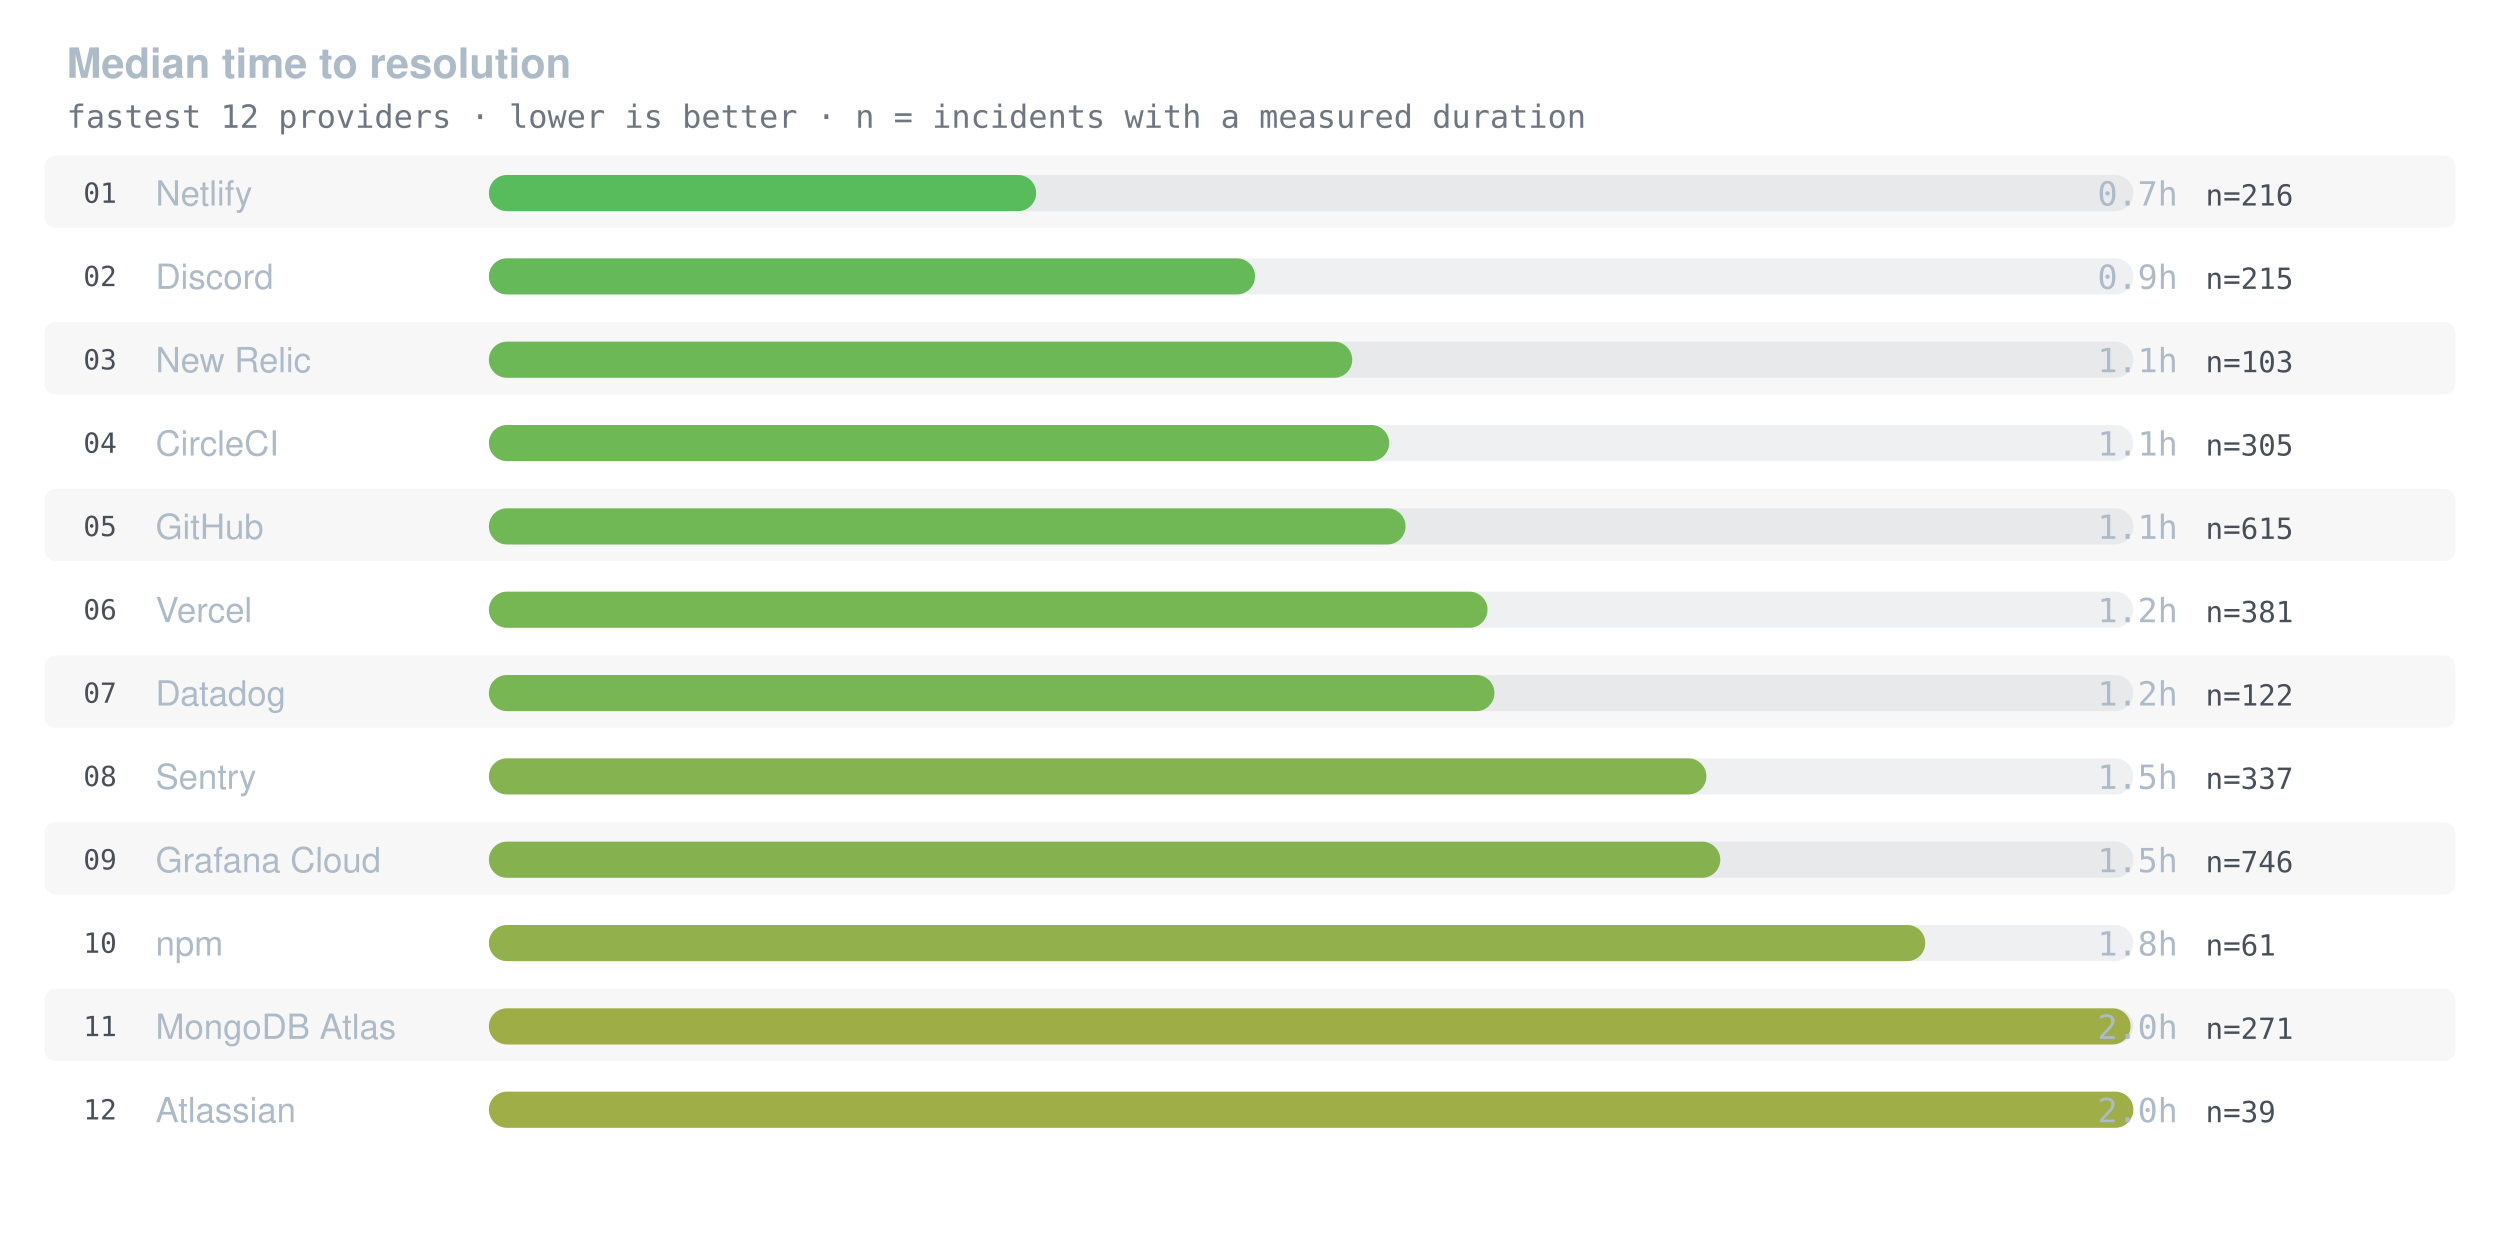
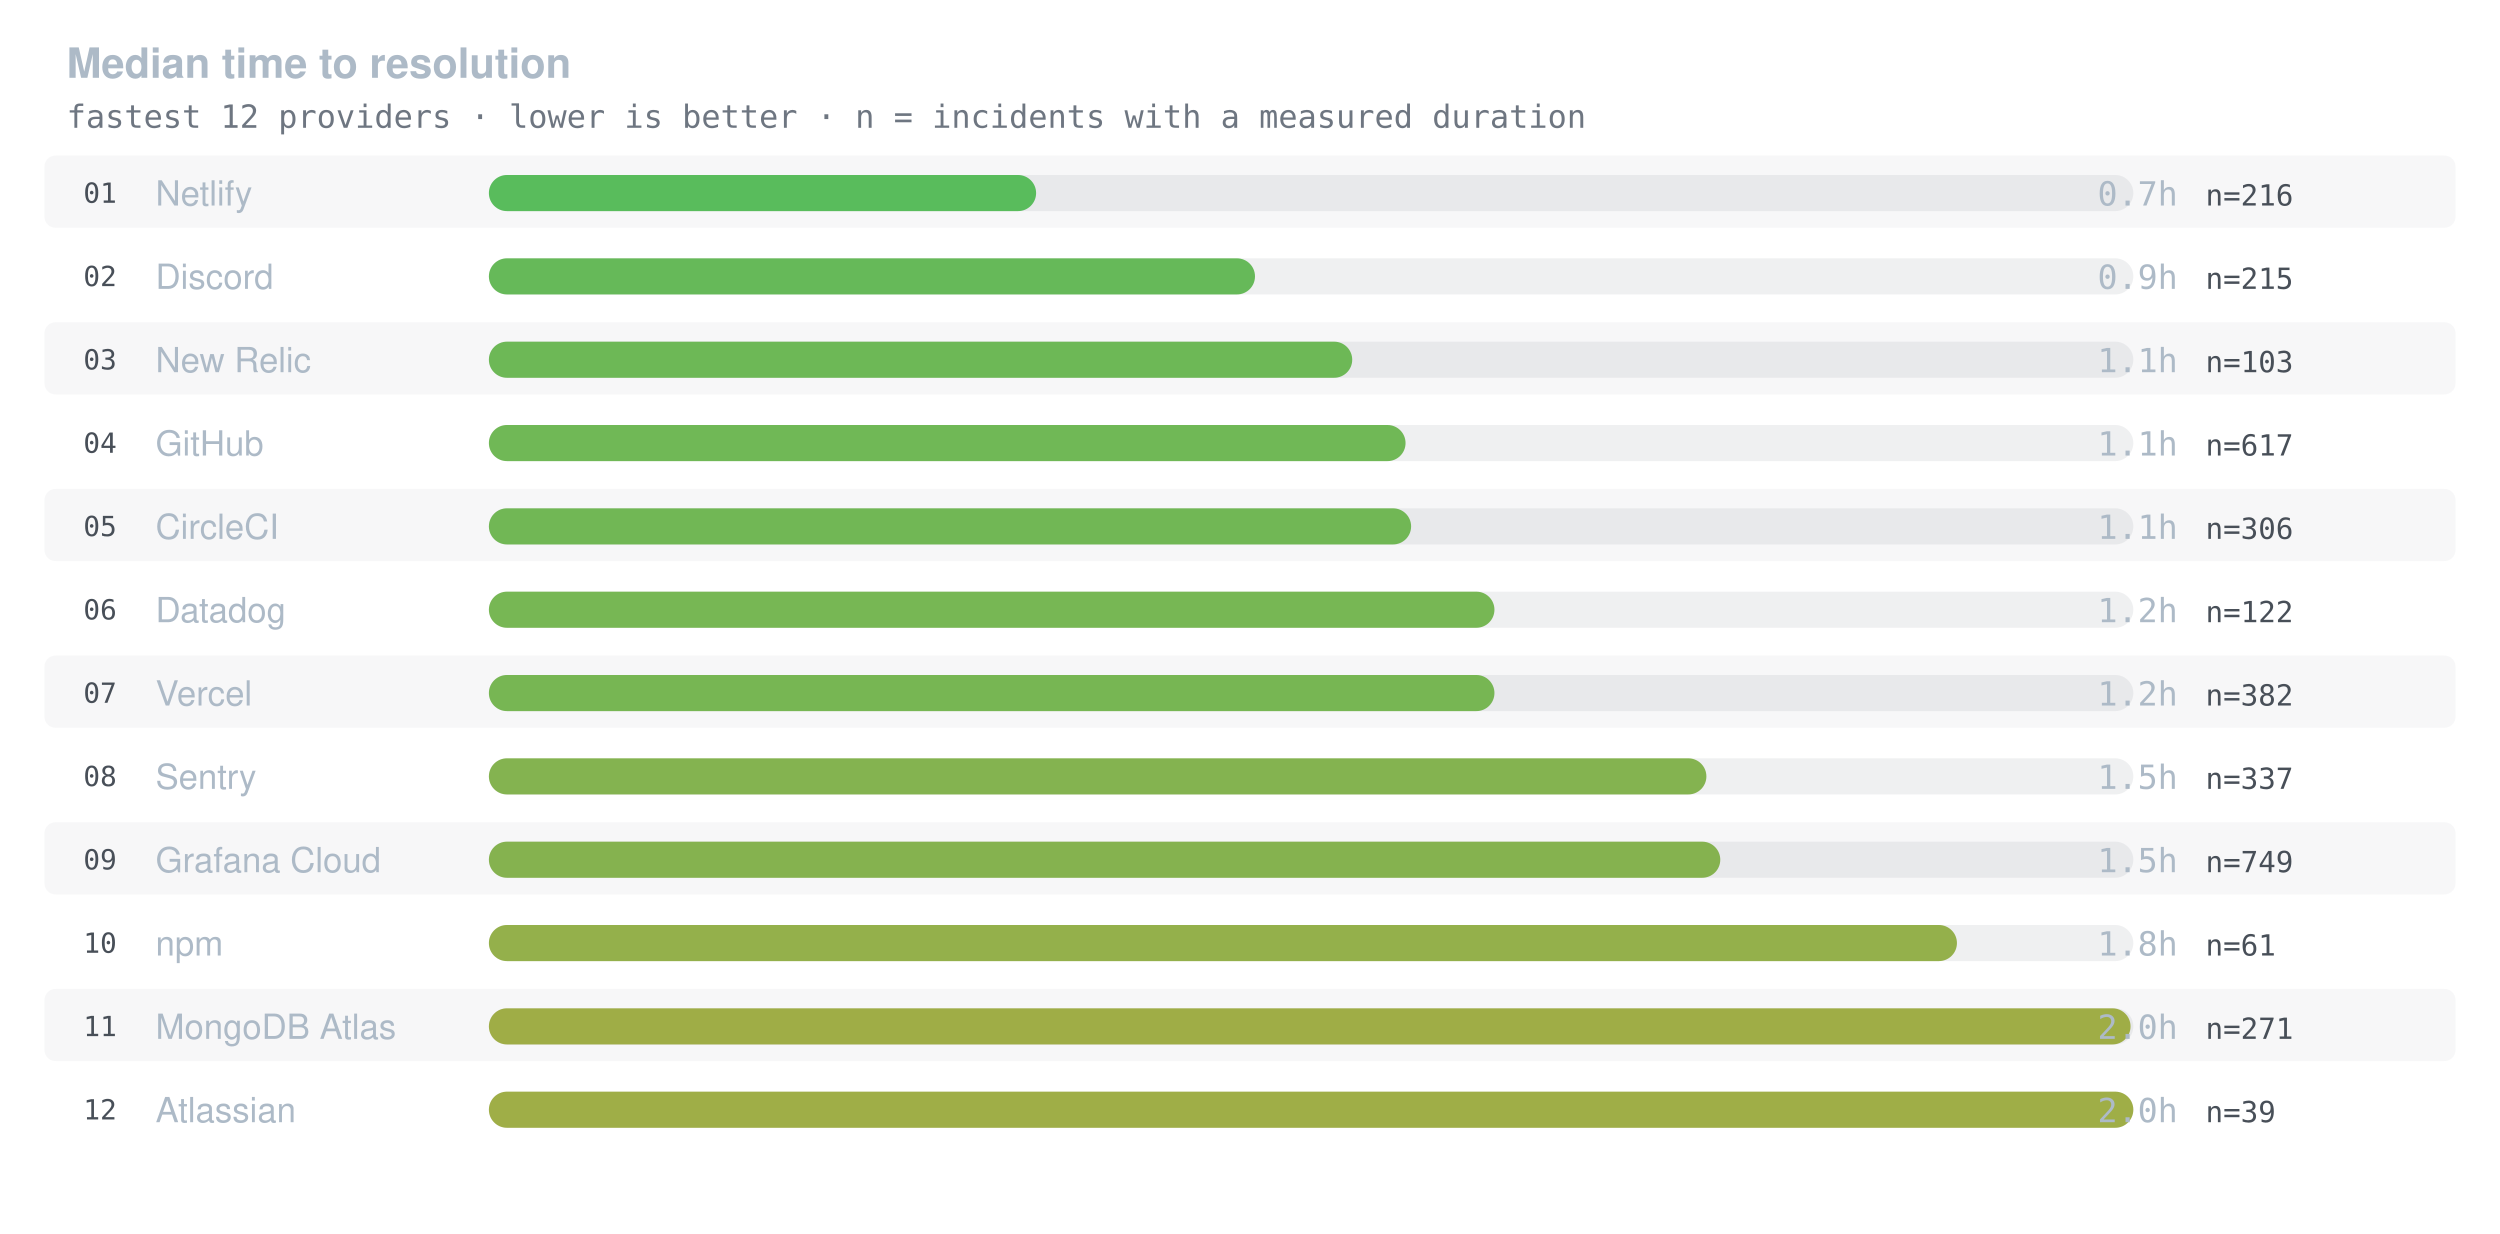
<svg xmlns="http://www.w3.org/2000/svg" viewBox="0 0 900 444" width="900" height="444" role="img">
  <text x="24" y="28" fill="#adbac7" font-size="15" font-family="-apple-system,BlinkMacSystemFont,Segoe UI,Helvetica,Arial,sans-serif" font-weight="600">Median time to resolution</text>
  <text x="24" y="46" fill="#6e7681" font-size="11.5" font-family="ui-monospace,SFMono-Regular,Menlo,Consolas,monospace">fastest 12 providers · lower is better · n = incidents with a measured duration</text>
  <rect x="16" y="56" width="868" height="26" rx="4" fill="#6e7681" opacity="0.055" />
  <text x="30" y="73" fill="#484f58" font-size="10" font-family="ui-monospace,SFMono-Regular,Menlo,Consolas,monospace">01</text>
  <text x="56" y="74" fill="#adbac7" font-size="12.5" font-family="-apple-system,BlinkMacSystemFont,Segoe UI,Helvetica,Arial,sans-serif">Netlify</text>
  <rect x="176" y="63" width="592" height="13" rx="6.5" fill="#6e7681" opacity="0.11" />
  <rect x="176" y="63" width="197.0" height="13" rx="6.5" fill="#49b74d" opacity="0.9" />
  <text x="784" y="74" fill="#adbac7" font-size="12" font-family="ui-monospace,SFMono-Regular,Menlo,Consolas,monospace" text-anchor="end">0.7h</text>
  <text x="794" y="74" fill="#484f58" font-size="10.5" font-family="ui-monospace,SFMono-Regular,Menlo,Consolas,monospace">n=216</text>
  <text x="30" y="103" fill="#484f58" font-size="10" font-family="ui-monospace,SFMono-Regular,Menlo,Consolas,monospace">02</text>
  <text x="56" y="104" fill="#adbac7" font-size="12.5" font-family="-apple-system,BlinkMacSystemFont,Segoe UI,Helvetica,Arial,sans-serif">Discord</text>
  <rect x="176" y="93" width="592" height="13" rx="6.5" fill="#6e7681" opacity="0.11" />
  <rect x="176" y="93" width="275.8" height="13" rx="6.5" fill="#58b348" opacity="0.9" />
  <text x="784" y="104" fill="#adbac7" font-size="12" font-family="ui-monospace,SFMono-Regular,Menlo,Consolas,monospace" text-anchor="end">0.9h</text>
  <text x="794" y="104" fill="#484f58" font-size="10.5" font-family="ui-monospace,SFMono-Regular,Menlo,Consolas,monospace">n=215</text>
  <rect x="16" y="116" width="868" height="26" rx="4" fill="#6e7681" opacity="0.055" />
  <text x="30" y="133" fill="#484f58" font-size="10" font-family="ui-monospace,SFMono-Regular,Menlo,Consolas,monospace">03</text>
  <text x="56" y="134" fill="#adbac7" font-size="12.5" font-family="-apple-system,BlinkMacSystemFont,Segoe UI,Helvetica,Arial,sans-serif">New Relic</text>
  <rect x="176" y="123" width="592" height="13" rx="6.5" fill="#6e7681" opacity="0.11" />
  <rect x="176" y="123" width="310.8" height="13" rx="6.5" fill="#5fb246" opacity="0.9" />
  <text x="784" y="134" fill="#adbac7" font-size="12" font-family="ui-monospace,SFMono-Regular,Menlo,Consolas,monospace" text-anchor="end">1.1h</text>
  <text x="794" y="134" fill="#484f58" font-size="10.5" font-family="ui-monospace,SFMono-Regular,Menlo,Consolas,monospace">n=103</text>
  <text x="30" y="163" fill="#484f58" font-size="10" font-family="ui-monospace,SFMono-Regular,Menlo,Consolas,monospace">04</text>
-   <text x="56" y="164" fill="#adbac7" font-size="12.5" font-family="-apple-system,BlinkMacSystemFont,Segoe UI,Helvetica,Arial,sans-serif">CircleCI</text>
+   <text x="56" y="164" fill="#adbac7" font-size="12.5" font-family="-apple-system,BlinkMacSystemFont,Segoe UI,Helvetica,Arial,sans-serif">GitHub</text>
  <rect x="176" y="153" width="592" height="13" rx="6.5" fill="#6e7681" opacity="0.11" />
-   <rect x="176" y="153" width="324.1" height="13" rx="6.5" fill="#62b145" opacity="0.9" />
+   <rect x="176" y="153" width="330.0" height="13" rx="6.5" fill="#63b145" opacity="0.9" />
  <text x="784" y="164" fill="#adbac7" font-size="12" font-family="ui-monospace,SFMono-Regular,Menlo,Consolas,monospace" text-anchor="end">1.1h</text>
-   <text x="794" y="164" fill="#484f58" font-size="10.5" font-family="ui-monospace,SFMono-Regular,Menlo,Consolas,monospace">n=305</text>
+   <text x="794" y="164" fill="#484f58" font-size="10.5" font-family="ui-monospace,SFMono-Regular,Menlo,Consolas,monospace">n=617</text>
  <rect x="16" y="176" width="868" height="26" rx="4" fill="#6e7681" opacity="0.055" />
  <text x="30" y="193" fill="#484f58" font-size="10" font-family="ui-monospace,SFMono-Regular,Menlo,Consolas,monospace">05</text>
-   <text x="56" y="194" fill="#adbac7" font-size="12.5" font-family="-apple-system,BlinkMacSystemFont,Segoe UI,Helvetica,Arial,sans-serif">GitHub</text>
+   <text x="56" y="194" fill="#adbac7" font-size="12.5" font-family="-apple-system,BlinkMacSystemFont,Segoe UI,Helvetica,Arial,sans-serif">CircleCI</text>
  <rect x="176" y="183" width="592" height="13" rx="6.5" fill="#6e7681" opacity="0.11" />
-   <rect x="176" y="183" width="330.0" height="13" rx="6.5" fill="#63b145" opacity="0.9" />
+   <rect x="176" y="183" width="332.0" height="13" rx="6.5" fill="#64b145" opacity="0.9" />
  <text x="784" y="194" fill="#adbac7" font-size="12" font-family="ui-monospace,SFMono-Regular,Menlo,Consolas,monospace" text-anchor="end">1.1h</text>
-   <text x="794" y="194" fill="#484f58" font-size="10.5" font-family="ui-monospace,SFMono-Regular,Menlo,Consolas,monospace">n=615</text>
+   <text x="794" y="194" fill="#484f58" font-size="10.5" font-family="ui-monospace,SFMono-Regular,Menlo,Consolas,monospace">n=306</text>
  <text x="30" y="223" fill="#484f58" font-size="10" font-family="ui-monospace,SFMono-Regular,Menlo,Consolas,monospace">06</text>
-   <text x="56" y="224" fill="#adbac7" font-size="12.5" font-family="-apple-system,BlinkMacSystemFont,Segoe UI,Helvetica,Arial,sans-serif">Vercel</text>
+   <text x="56" y="224" fill="#adbac7" font-size="12.5" font-family="-apple-system,BlinkMacSystemFont,Segoe UI,Helvetica,Arial,sans-serif">Datadog</text>
  <rect x="176" y="213" width="592" height="13" rx="6.5" fill="#6e7681" opacity="0.11" />
-   <rect x="176" y="213" width="359.5" height="13" rx="6.5" fill="#69b043" opacity="0.9" />
+   <rect x="176" y="213" width="362.0" height="13" rx="6.5" fill="#6ab043" opacity="0.9" />
  <text x="784" y="224" fill="#adbac7" font-size="12" font-family="ui-monospace,SFMono-Regular,Menlo,Consolas,monospace" text-anchor="end">1.2h</text>
-   <text x="794" y="224" fill="#484f58" font-size="10.5" font-family="ui-monospace,SFMono-Regular,Menlo,Consolas,monospace">n=381</text>
+   <text x="794" y="224" fill="#484f58" font-size="10.5" font-family="ui-monospace,SFMono-Regular,Menlo,Consolas,monospace">n=122</text>
  <rect x="16" y="236" width="868" height="26" rx="4" fill="#6e7681" opacity="0.055" />
  <text x="30" y="253" fill="#484f58" font-size="10" font-family="ui-monospace,SFMono-Regular,Menlo,Consolas,monospace">07</text>
-   <text x="56" y="254" fill="#adbac7" font-size="12.5" font-family="-apple-system,BlinkMacSystemFont,Segoe UI,Helvetica,Arial,sans-serif">Datadog</text>
+   <text x="56" y="254" fill="#adbac7" font-size="12.5" font-family="-apple-system,BlinkMacSystemFont,Segoe UI,Helvetica,Arial,sans-serif">Vercel</text>
  <rect x="176" y="243" width="592" height="13" rx="6.5" fill="#6e7681" opacity="0.11" />
  <rect x="176" y="243" width="362.0" height="13" rx="6.5" fill="#6ab043" opacity="0.9" />
  <text x="784" y="254" fill="#adbac7" font-size="12" font-family="ui-monospace,SFMono-Regular,Menlo,Consolas,monospace" text-anchor="end">1.2h</text>
-   <text x="794" y="254" fill="#484f58" font-size="10.5" font-family="ui-monospace,SFMono-Regular,Menlo,Consolas,monospace">n=122</text>
+   <text x="794" y="254" fill="#484f58" font-size="10.5" font-family="ui-monospace,SFMono-Regular,Menlo,Consolas,monospace">n=382</text>
  <text x="30" y="283" fill="#484f58" font-size="10" font-family="ui-monospace,SFMono-Regular,Menlo,Consolas,monospace">08</text>
  <text x="56" y="284" fill="#adbac7" font-size="12.5" font-family="-apple-system,BlinkMacSystemFont,Segoe UI,Helvetica,Arial,sans-serif">Sentry</text>
  <rect x="176" y="273" width="592" height="13" rx="6.5" fill="#6e7681" opacity="0.11" />
  <rect x="176" y="273" width="438.3" height="13" rx="6.5" fill="#79ac3e" opacity="0.9" />
  <text x="784" y="284" fill="#adbac7" font-size="12" font-family="ui-monospace,SFMono-Regular,Menlo,Consolas,monospace" text-anchor="end">1.5h</text>
  <text x="794" y="284" fill="#484f58" font-size="10.5" font-family="ui-monospace,SFMono-Regular,Menlo,Consolas,monospace">n=337</text>
  <rect x="16" y="296" width="868" height="26" rx="4" fill="#6e7681" opacity="0.055" />
  <text x="30" y="313" fill="#484f58" font-size="10" font-family="ui-monospace,SFMono-Regular,Menlo,Consolas,monospace">09</text>
  <text x="56" y="314" fill="#adbac7" font-size="12.5" font-family="-apple-system,BlinkMacSystemFont,Segoe UI,Helvetica,Arial,sans-serif">Grafana Cloud</text>
  <rect x="176" y="303" width="592" height="13" rx="6.5" fill="#6e7681" opacity="0.11" />
  <rect x="176" y="303" width="443.3" height="13" rx="6.5" fill="#7aac3e" opacity="0.9" />
  <text x="784" y="314" fill="#adbac7" font-size="12" font-family="ui-monospace,SFMono-Regular,Menlo,Consolas,monospace" text-anchor="end">1.5h</text>
-   <text x="794" y="314" fill="#484f58" font-size="10.5" font-family="ui-monospace,SFMono-Regular,Menlo,Consolas,monospace">n=746</text>
+   <text x="794" y="314" fill="#484f58" font-size="10.5" font-family="ui-monospace,SFMono-Regular,Menlo,Consolas,monospace">n=749</text>
  <text x="30" y="343" fill="#484f58" font-size="10" font-family="ui-monospace,SFMono-Regular,Menlo,Consolas,monospace">10</text>
  <text x="56" y="344" fill="#adbac7" font-size="12.5" font-family="-apple-system,BlinkMacSystemFont,Segoe UI,Helvetica,Arial,sans-serif">npm</text>
  <rect x="176" y="333" width="592" height="13" rx="6.5" fill="#6e7681" opacity="0.11" />
-   <rect x="176" y="333" width="517.1" height="13" rx="6.5" fill="#88a939" opacity="0.9" />
+   <rect x="176" y="333" width="528.5" height="13" rx="6.5" fill="#8ba938" opacity="0.9" />
  <text x="784" y="344" fill="#adbac7" font-size="12" font-family="ui-monospace,SFMono-Regular,Menlo,Consolas,monospace" text-anchor="end">1.8h</text>
  <text x="794" y="344" fill="#484f58" font-size="10.5" font-family="ui-monospace,SFMono-Regular,Menlo,Consolas,monospace">n=61</text>
  <rect x="16" y="356" width="868" height="26" rx="4" fill="#6e7681" opacity="0.055" />
  <text x="30" y="373" fill="#484f58" font-size="10" font-family="ui-monospace,SFMono-Regular,Menlo,Consolas,monospace">11</text>
  <text x="56" y="374" fill="#adbac7" font-size="12.5" font-family="-apple-system,BlinkMacSystemFont,Segoe UI,Helvetica,Arial,sans-serif">MongoDB Atlas</text>
  <rect x="176" y="363" width="592" height="13" rx="6.5" fill="#6e7681" opacity="0.11" />
  <rect x="176" y="363" width="591.0" height="13" rx="6.5" fill="#97a634" opacity="0.9" />
  <text x="784" y="374" fill="#adbac7" font-size="12" font-family="ui-monospace,SFMono-Regular,Menlo,Consolas,monospace" text-anchor="end">2.0h</text>
  <text x="794" y="374" fill="#484f58" font-size="10.5" font-family="ui-monospace,SFMono-Regular,Menlo,Consolas,monospace">n=271</text>
  <text x="30" y="403" fill="#484f58" font-size="10" font-family="ui-monospace,SFMono-Regular,Menlo,Consolas,monospace">12</text>
  <text x="56" y="404" fill="#adbac7" font-size="12.5" font-family="-apple-system,BlinkMacSystemFont,Segoe UI,Helvetica,Arial,sans-serif">Atlassian</text>
  <rect x="176" y="393" width="592" height="13" rx="6.5" fill="#6e7681" opacity="0.11" />
  <rect x="176" y="393" width="592.0" height="13" rx="6.5" fill="#97a634" opacity="0.9" />
  <text x="784" y="404" fill="#adbac7" font-size="12" font-family="ui-monospace,SFMono-Regular,Menlo,Consolas,monospace" text-anchor="end">2.0h</text>
  <text x="794" y="404" fill="#484f58" font-size="10.5" font-family="ui-monospace,SFMono-Regular,Menlo,Consolas,monospace">n=39</text>
</svg>
